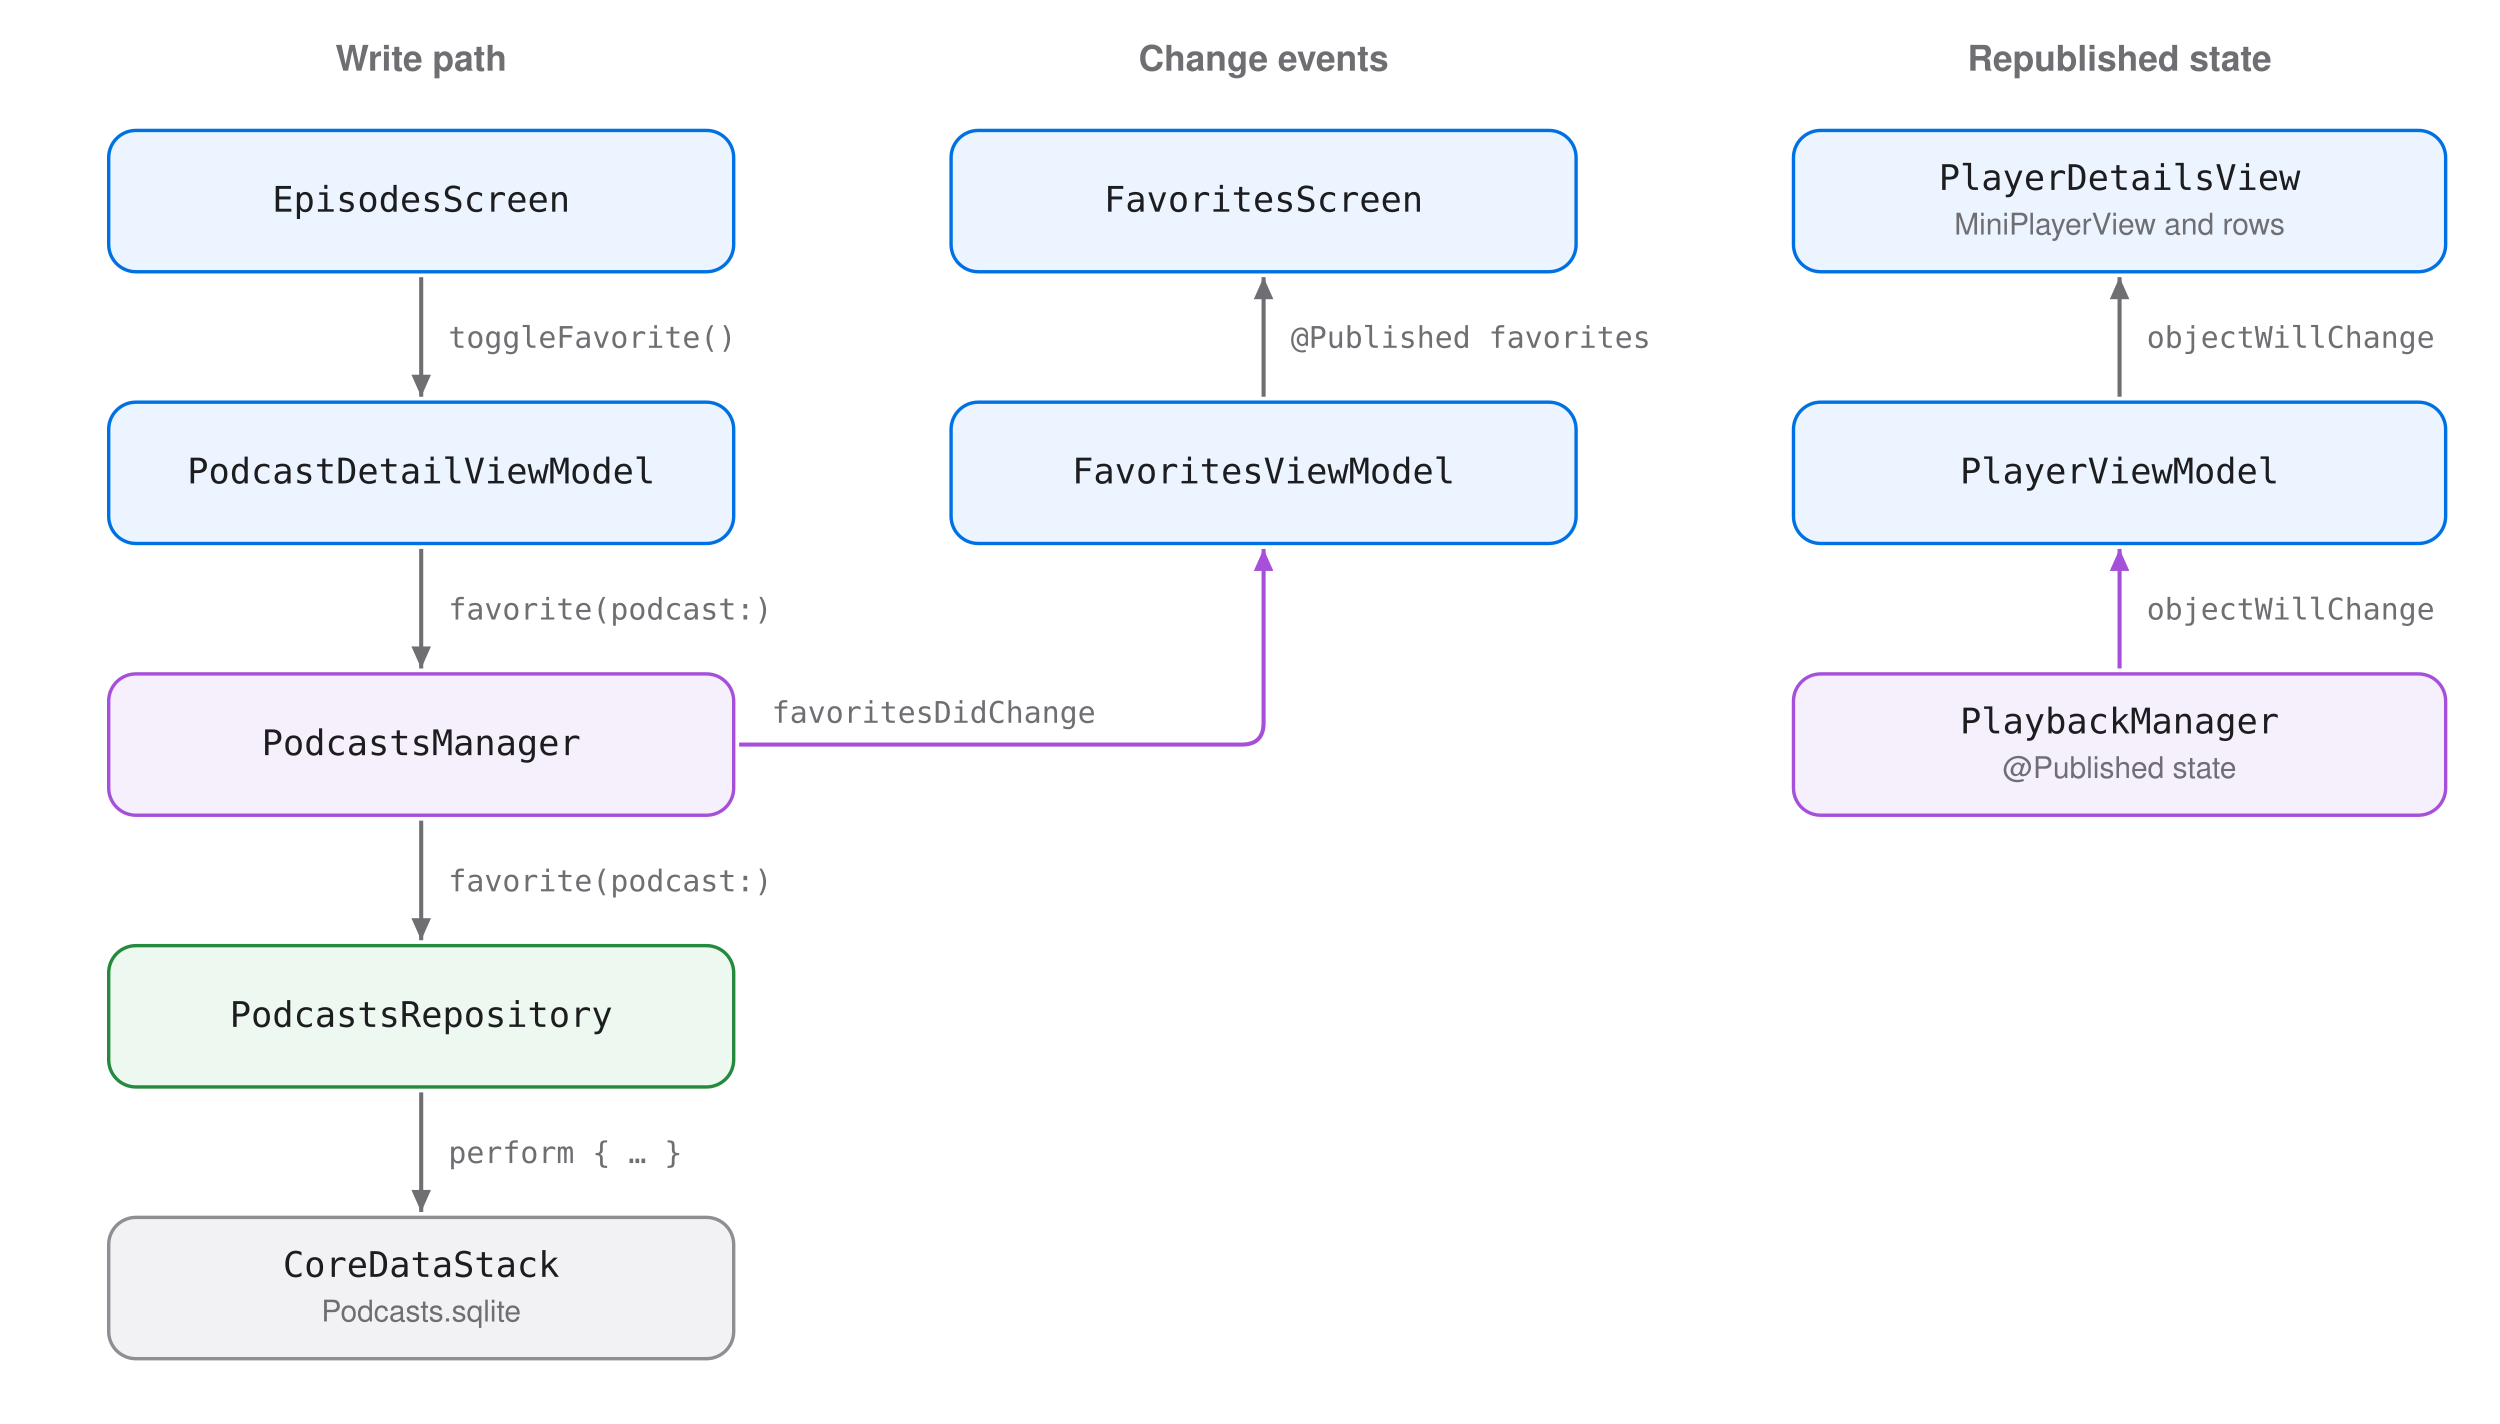
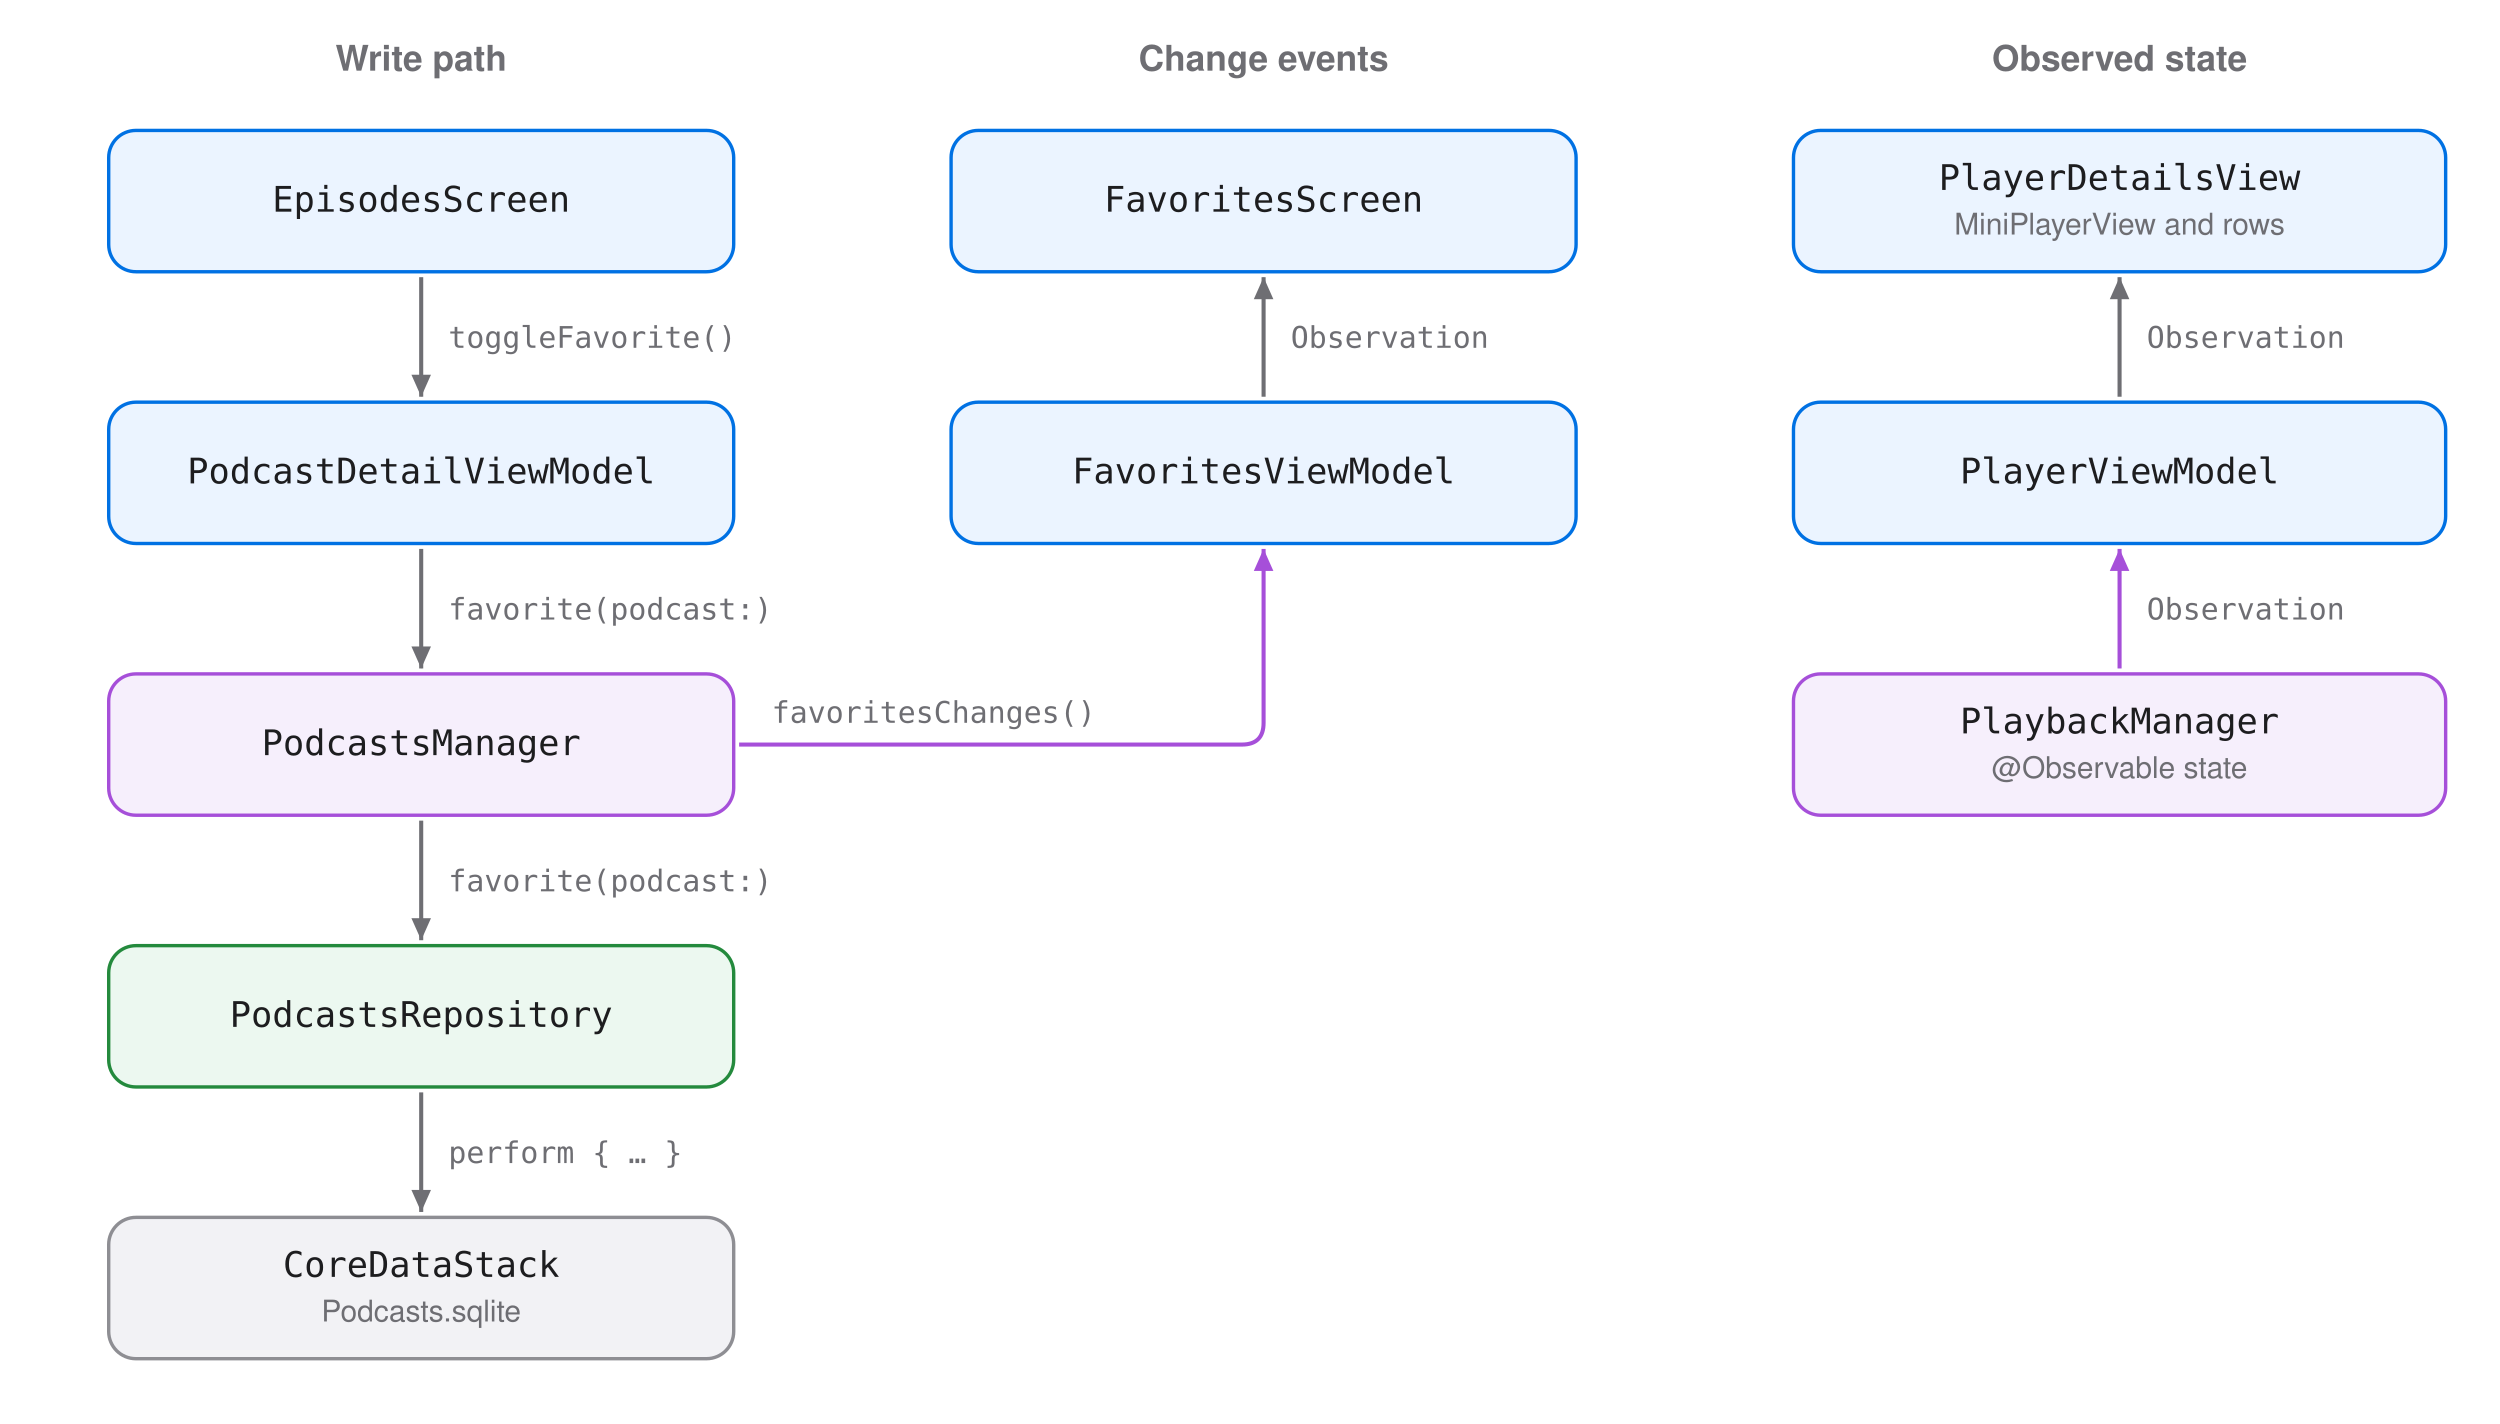
<svg xmlns="http://www.w3.org/2000/svg" width="920" height="524" viewBox="0 0 920 524">
  <defs>
    <marker id="head-line" viewBox="0 0 10 10" refX="9" refY="5" markerWidth="9" markerHeight="9" markerUnits="userSpaceOnUse" orient="auto-start-reverse">
      <path d="M0 1 L9 5 L0 9 z" fill="#6e6e73" />
    </marker>
    <marker id="head-neutral" viewBox="0 0 10 10" refX="9" refY="5" markerWidth="9" markerHeight="9" markerUnits="userSpaceOnUse" orient="auto-start-reverse">
      <path d="M0 1 L9 5 L0 9 z" fill="#c7c7cc" />
    </marker>
    <marker id="head-blue" viewBox="0 0 10 10" refX="9" refY="5" markerWidth="9" markerHeight="9" markerUnits="userSpaceOnUse" orient="auto-start-reverse">
      <path d="M0 1 L9 5 L0 9 z" fill="#0071e3" />
    </marker>
    <marker id="head-purple" viewBox="0 0 10 10" refX="9" refY="5" markerWidth="9" markerHeight="9" markerUnits="userSpaceOnUse" orient="auto-start-reverse">
      <path d="M0 1 L9 5 L0 9 z" fill="#a64fd9" />
    </marker>
    <marker id="head-green" viewBox="0 0 10 10" refX="9" refY="5" markerWidth="9" markerHeight="9" markerUnits="userSpaceOnUse" orient="auto-start-reverse">
      <path d="M0 1 L9 5 L0 9 z" fill="#248a3d" />
    </marker>
    <marker id="head-orange" viewBox="0 0 10 10" refX="9" refY="5" markerWidth="9" markerHeight="9" markerUnits="userSpaceOnUse" orient="auto-start-reverse">
      <path d="M0 1 L9 5 L0 9 z" fill="#c96a00" />
    </marker>
    <marker id="head-teal" viewBox="0 0 10 10" refX="9" refY="5" markerWidth="9" markerHeight="9" markerUnits="userSpaceOnUse" orient="auto-start-reverse">
      <path d="M0 1 L9 5 L0 9 z" fill="#0b8799" />
    </marker>
    <marker id="head-red" viewBox="0 0 10 10" refX="9" refY="5" markerWidth="9" markerHeight="9" markerUnits="userSpaceOnUse" orient="auto-start-reverse">
      <path d="M0 1 L9 5 L0 9 z" fill="#d70015" />
    </marker>
    <marker id="head-gray" viewBox="0 0 10 10" refX="9" refY="5" markerWidth="9" markerHeight="9" markerUnits="userSpaceOnUse" orient="auto-start-reverse">
      <path d="M0 1 L9 5 L0 9 z" fill="#8e8e93" />
    </marker>
    <filter id="shadow" x="-20%" y="-20%" width="140%" height="140%">
      <feDropShadow dx="0" dy="4" stdDeviation="7" flood-color="#000" flood-opacity="0.22" />
    </filter>
  </defs>
  <text x="155" y="26" font-family="-apple-system, BlinkMacSystemFont, 'SF Pro Text', 'Helvetica Neue', Helvetica, Arial, sans-serif" font-size="13" font-weight="600" fill="#6e6e73" text-anchor="middle">Write path</text>
  <text x="465" y="26" font-family="-apple-system, BlinkMacSystemFont, 'SF Pro Text', 'Helvetica Neue', Helvetica, Arial, sans-serif" font-size="13" font-weight="600" fill="#6e6e73" text-anchor="middle">Change events</text>
-   <text x="780" y="26" font-family="-apple-system, BlinkMacSystemFont, 'SF Pro Text', 'Helvetica Neue', Helvetica, Arial, sans-serif" font-size="13" font-weight="600" fill="#6e6e73" text-anchor="middle">Republished state</text>
+   <text x="780" y="26" font-family="-apple-system, BlinkMacSystemFont, 'SF Pro Text', 'Helvetica Neue', Helvetica, Arial, sans-serif" font-size="13" font-weight="600" fill="#6e6e73" text-anchor="middle">Observed state</text>
  <rect x="40" y="48" width="230" height="52" rx="10" fill="#ebf4ff" stroke="#0071e3" stroke-width="1.25" />
  <text x="155" y="77.9" font-family="ui-monospace, 'SF Mono', SFMono-Regular, Menlo, Consolas, monospace" font-size="13" fill="#1d1d1f" text-anchor="middle">EpisodesScreen</text>
  <rect x="40" y="148" width="230" height="52" rx="10" fill="#ebf4ff" stroke="#0071e3" stroke-width="1.25" />
  <text x="155" y="177.9" font-family="ui-monospace, 'SF Mono', SFMono-Regular, Menlo, Consolas, monospace" font-size="13" fill="#1d1d1f" text-anchor="middle">PodcastDetailViewModel</text>
  <rect x="40" y="248" width="230" height="52" rx="10" fill="#f6effc" stroke="#a64fd9" stroke-width="1.25" />
  <text x="155" y="277.9" font-family="ui-monospace, 'SF Mono', SFMono-Regular, Menlo, Consolas, monospace" font-size="13" fill="#1d1d1f" text-anchor="middle">PodcastsManager</text>
  <rect x="40" y="348" width="230" height="52" rx="10" fill="#ecf8f0" stroke="#248a3d" stroke-width="1.25" />
  <text x="155" y="377.9" font-family="ui-monospace, 'SF Mono', SFMono-Regular, Menlo, Consolas, monospace" font-size="13" fill="#1d1d1f" text-anchor="middle">PodcastsRepository</text>
  <rect x="40" y="448" width="230" height="52" rx="10" fill="#f2f2f5" stroke="#8e8e93" stroke-width="1.25" />
  <text x="155" y="469.9" font-family="ui-monospace, 'SF Mono', SFMono-Regular, Menlo, Consolas, monospace" font-size="13" fill="#1d1d1f" text-anchor="middle">CoreDataStack</text>
  <text x="155" y="486.3" font-family="-apple-system, BlinkMacSystemFont, 'SF Pro Text', 'Helvetica Neue', Helvetica, Arial, sans-serif" font-size="11" fill="#6e6e73" text-anchor="middle">Podcasts.sqlite</text>
  <path d="M155 102 L155 146" fill="none" stroke="#6e6e73" stroke-width="1.5" marker-end="url(#head-line)" />
  <text x="165" y="128" font-family="ui-monospace, 'SF Mono', SFMono-Regular, Menlo, Consolas, monospace" font-size="11" fill="#6e6e73" text-anchor="start">toggleFavorite()</text>
  <path d="M155 202 L155 246" fill="none" stroke="#6e6e73" stroke-width="1.5" marker-end="url(#head-line)" />
  <text x="165" y="228" font-family="ui-monospace, 'SF Mono', SFMono-Regular, Menlo, Consolas, monospace" font-size="11" fill="#6e6e73" text-anchor="start">favorite(podcast:)</text>
  <path d="M155 302 L155 346" fill="none" stroke="#6e6e73" stroke-width="1.5" marker-end="url(#head-line)" />
  <text x="165" y="328" font-family="ui-monospace, 'SF Mono', SFMono-Regular, Menlo, Consolas, monospace" font-size="11" fill="#6e6e73" text-anchor="start">favorite(podcast:)</text>
  <path d="M155 402 L155 446" fill="none" stroke="#6e6e73" stroke-width="1.5" marker-end="url(#head-line)" />
  <text x="165" y="428" font-family="ui-monospace, 'SF Mono', SFMono-Regular, Menlo, Consolas, monospace" font-size="11" fill="#6e6e73" text-anchor="start">perform { … }</text>
  <rect x="350" y="48" width="230" height="52" rx="10" fill="#ebf4ff" stroke="#0071e3" stroke-width="1.25" />
  <text x="465" y="77.9" font-family="ui-monospace, 'SF Mono', SFMono-Regular, Menlo, Consolas, monospace" font-size="13" fill="#1d1d1f" text-anchor="middle">FavoritesScreen</text>
  <rect x="350" y="148" width="230" height="52" rx="10" fill="#ebf4ff" stroke="#0071e3" stroke-width="1.25" />
  <text x="465" y="177.9" font-family="ui-monospace, 'SF Mono', SFMono-Regular, Menlo, Consolas, monospace" font-size="13" fill="#1d1d1f" text-anchor="middle">FavoritesViewModel</text>
  <path d="M272 274 L457.0 274.0 Q465 274 465.0 266.0 L465 202" fill="none" stroke="#a64fd9" stroke-width="1.5" marker-end="url(#head-purple)" />
-   <text x="284" y="266" font-family="ui-monospace, 'SF Mono', SFMono-Regular, Menlo, Consolas, monospace" font-size="11" fill="#6e6e73" text-anchor="start">favoritesDidChange</text>
+   <text x="284" y="266" font-family="ui-monospace, 'SF Mono', SFMono-Regular, Menlo, Consolas, monospace" font-size="11" fill="#6e6e73" text-anchor="start">favoritesChanges()</text>
  <path d="M465 146 L465 102" fill="none" stroke="#6e6e73" stroke-width="1.5" marker-end="url(#head-line)" />
-   <text x="475" y="128" font-family="ui-monospace, 'SF Mono', SFMono-Regular, Menlo, Consolas, monospace" font-size="11" fill="#6e6e73" text-anchor="start">@Published favorites</text>
+   <text x="475" y="128" font-family="ui-monospace, 'SF Mono', SFMono-Regular, Menlo, Consolas, monospace" font-size="11" fill="#6e6e73" text-anchor="start">Observation</text>
  <rect x="660" y="48" width="240" height="52" rx="10" fill="#ebf4ff" stroke="#0071e3" stroke-width="1.25" />
  <text x="780" y="69.9" font-family="ui-monospace, 'SF Mono', SFMono-Regular, Menlo, Consolas, monospace" font-size="13" fill="#1d1d1f" text-anchor="middle">PlayerDetailsView</text>
  <text x="780" y="86.3" font-family="-apple-system, BlinkMacSystemFont, 'SF Pro Text', 'Helvetica Neue', Helvetica, Arial, sans-serif" font-size="11" fill="#6e6e73" text-anchor="middle">MiniPlayerView and rows</text>
  <rect x="660" y="148" width="240" height="52" rx="10" fill="#ebf4ff" stroke="#0071e3" stroke-width="1.25" />
  <text x="780" y="177.9" font-family="ui-monospace, 'SF Mono', SFMono-Regular, Menlo, Consolas, monospace" font-size="13" fill="#1d1d1f" text-anchor="middle">PlayerViewModel</text>
  <rect x="660" y="248" width="240" height="52" rx="10" fill="#f6effc" stroke="#a64fd9" stroke-width="1.25" />
  <text x="780" y="269.9" font-family="ui-monospace, 'SF Mono', SFMono-Regular, Menlo, Consolas, monospace" font-size="13" fill="#1d1d1f" text-anchor="middle">PlaybackManager</text>
-   <text x="780" y="286.3" font-family="-apple-system, BlinkMacSystemFont, 'SF Pro Text', 'Helvetica Neue', Helvetica, Arial, sans-serif" font-size="11" fill="#6e6e73" text-anchor="middle">@Published state</text>
+   <text x="780" y="286.3" font-family="-apple-system, BlinkMacSystemFont, 'SF Pro Text', 'Helvetica Neue', Helvetica, Arial, sans-serif" font-size="11" fill="#6e6e73" text-anchor="middle">@Observable state</text>
  <path d="M780 246 L780 202" fill="none" stroke="#a64fd9" stroke-width="1.5" marker-end="url(#head-purple)" />
-   <text x="790" y="228" font-family="ui-monospace, 'SF Mono', SFMono-Regular, Menlo, Consolas, monospace" font-size="11" fill="#6e6e73" text-anchor="start">objectWillChange</text>
+   <text x="790" y="228" font-family="ui-monospace, 'SF Mono', SFMono-Regular, Menlo, Consolas, monospace" font-size="11" fill="#6e6e73" text-anchor="start">Observation</text>
  <path d="M780 146 L780 102" fill="none" stroke="#6e6e73" stroke-width="1.5" marker-end="url(#head-line)" />
-   <text x="790" y="128" font-family="ui-monospace, 'SF Mono', SFMono-Regular, Menlo, Consolas, monospace" font-size="11" fill="#6e6e73" text-anchor="start">objectWillChange</text>
+   <text x="790" y="128" font-family="ui-monospace, 'SF Mono', SFMono-Regular, Menlo, Consolas, monospace" font-size="11" fill="#6e6e73" text-anchor="start">Observation</text>
</svg>
